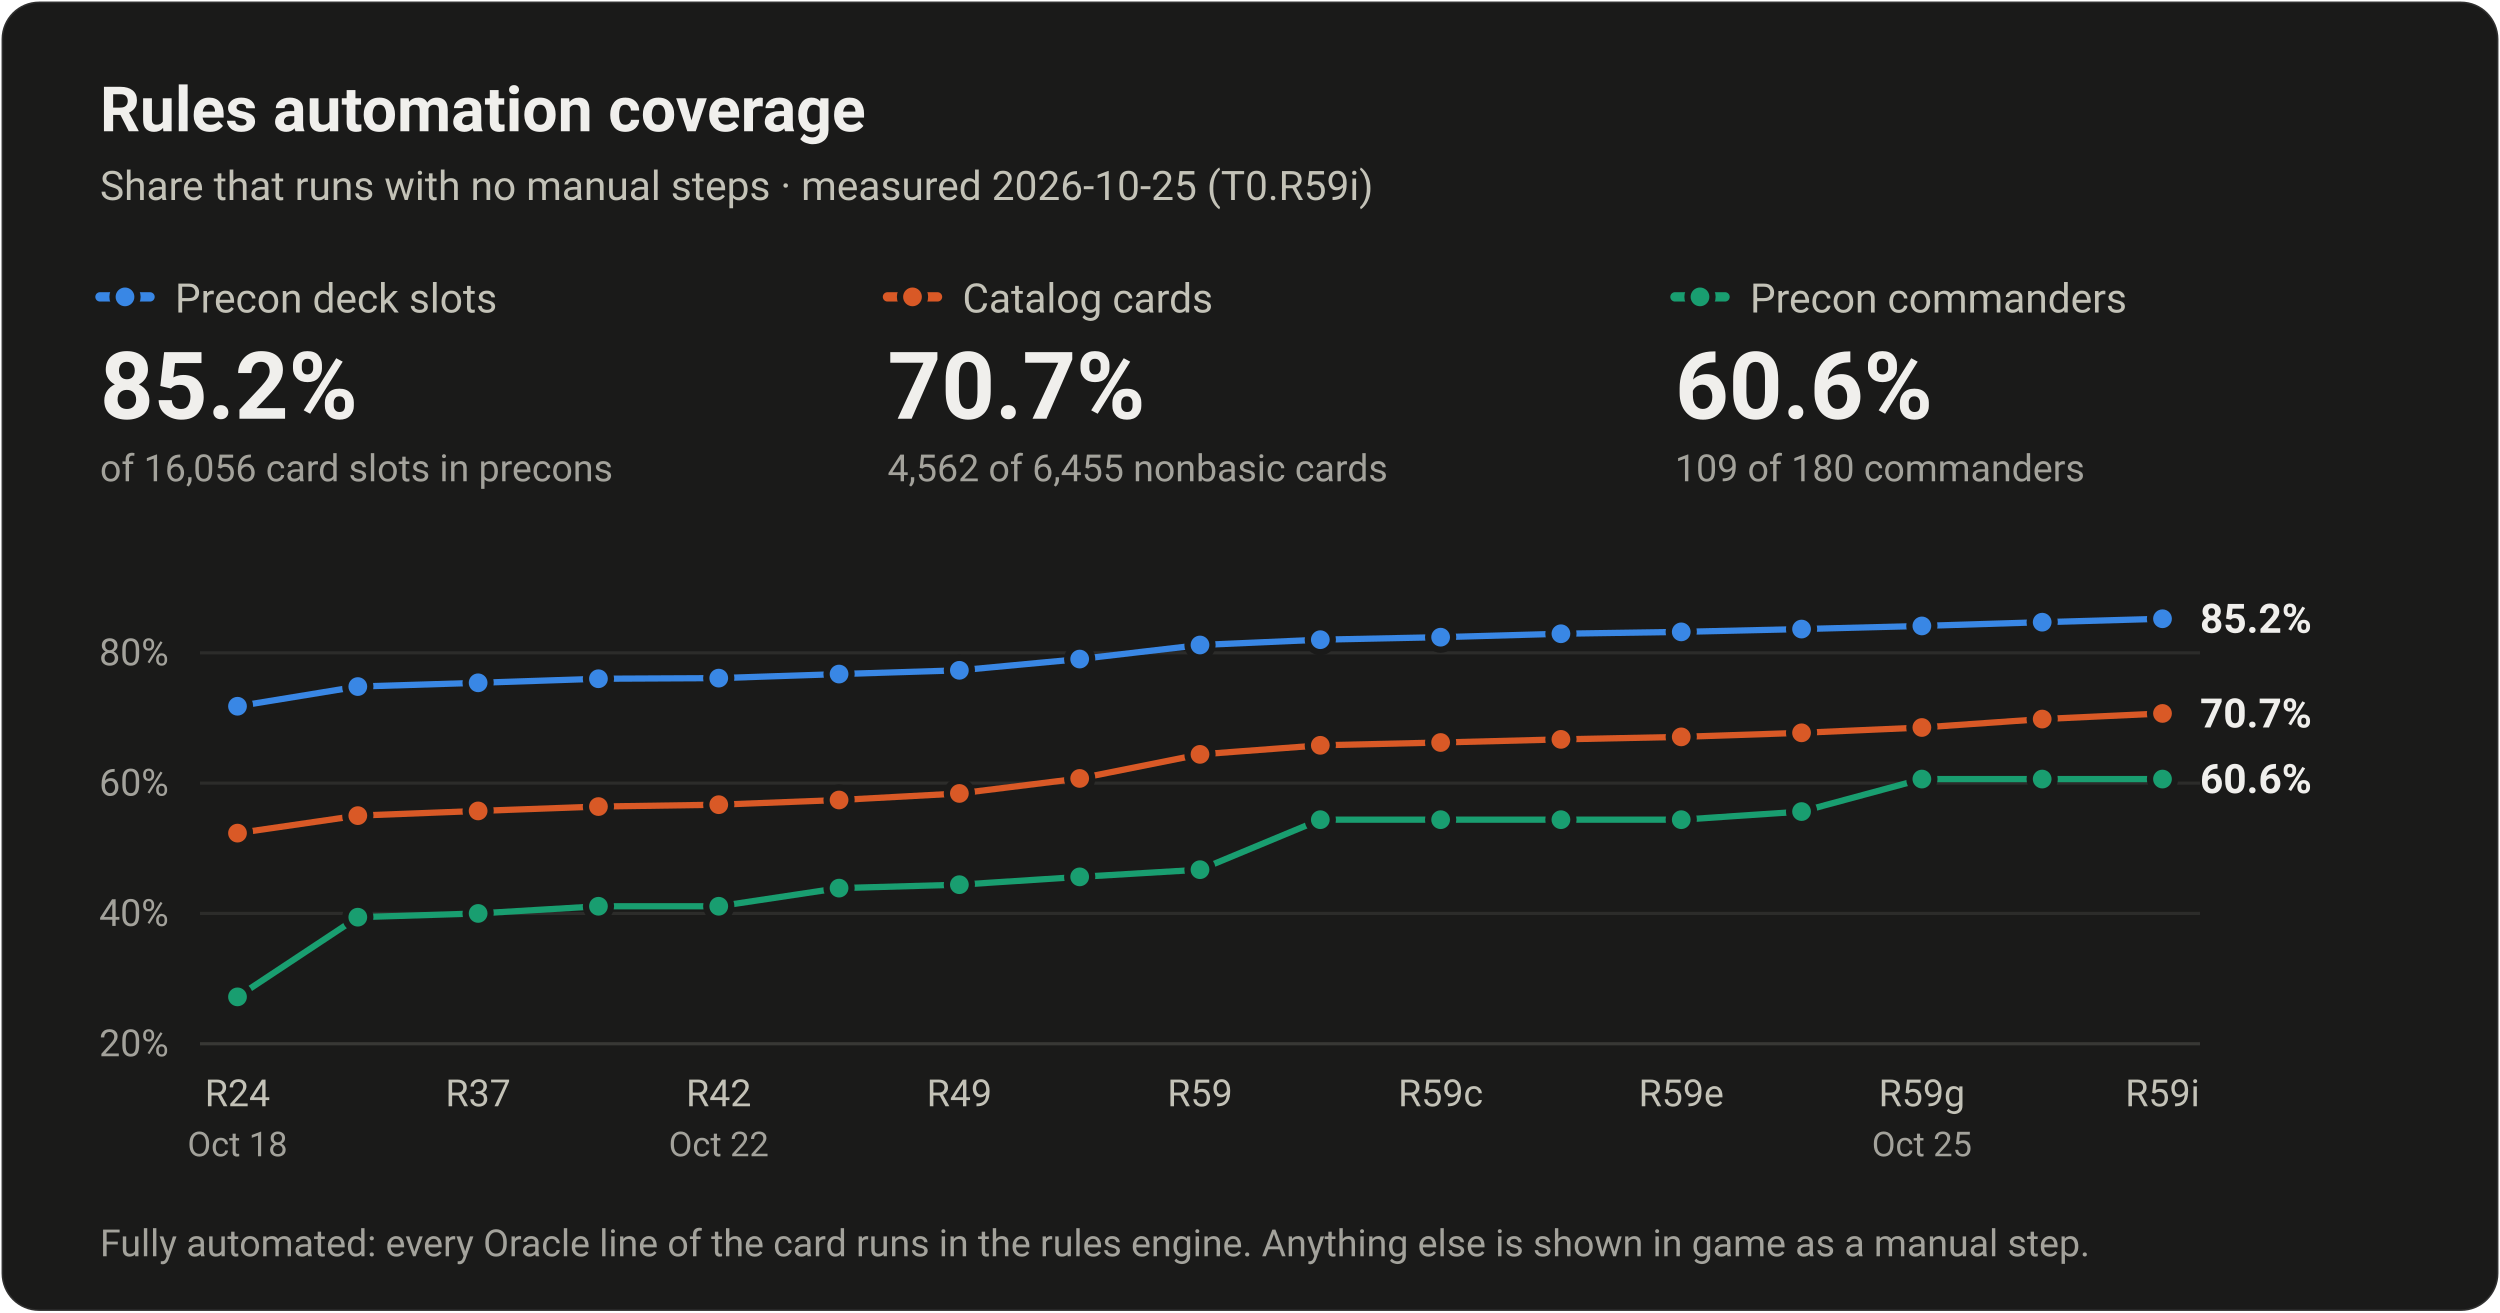
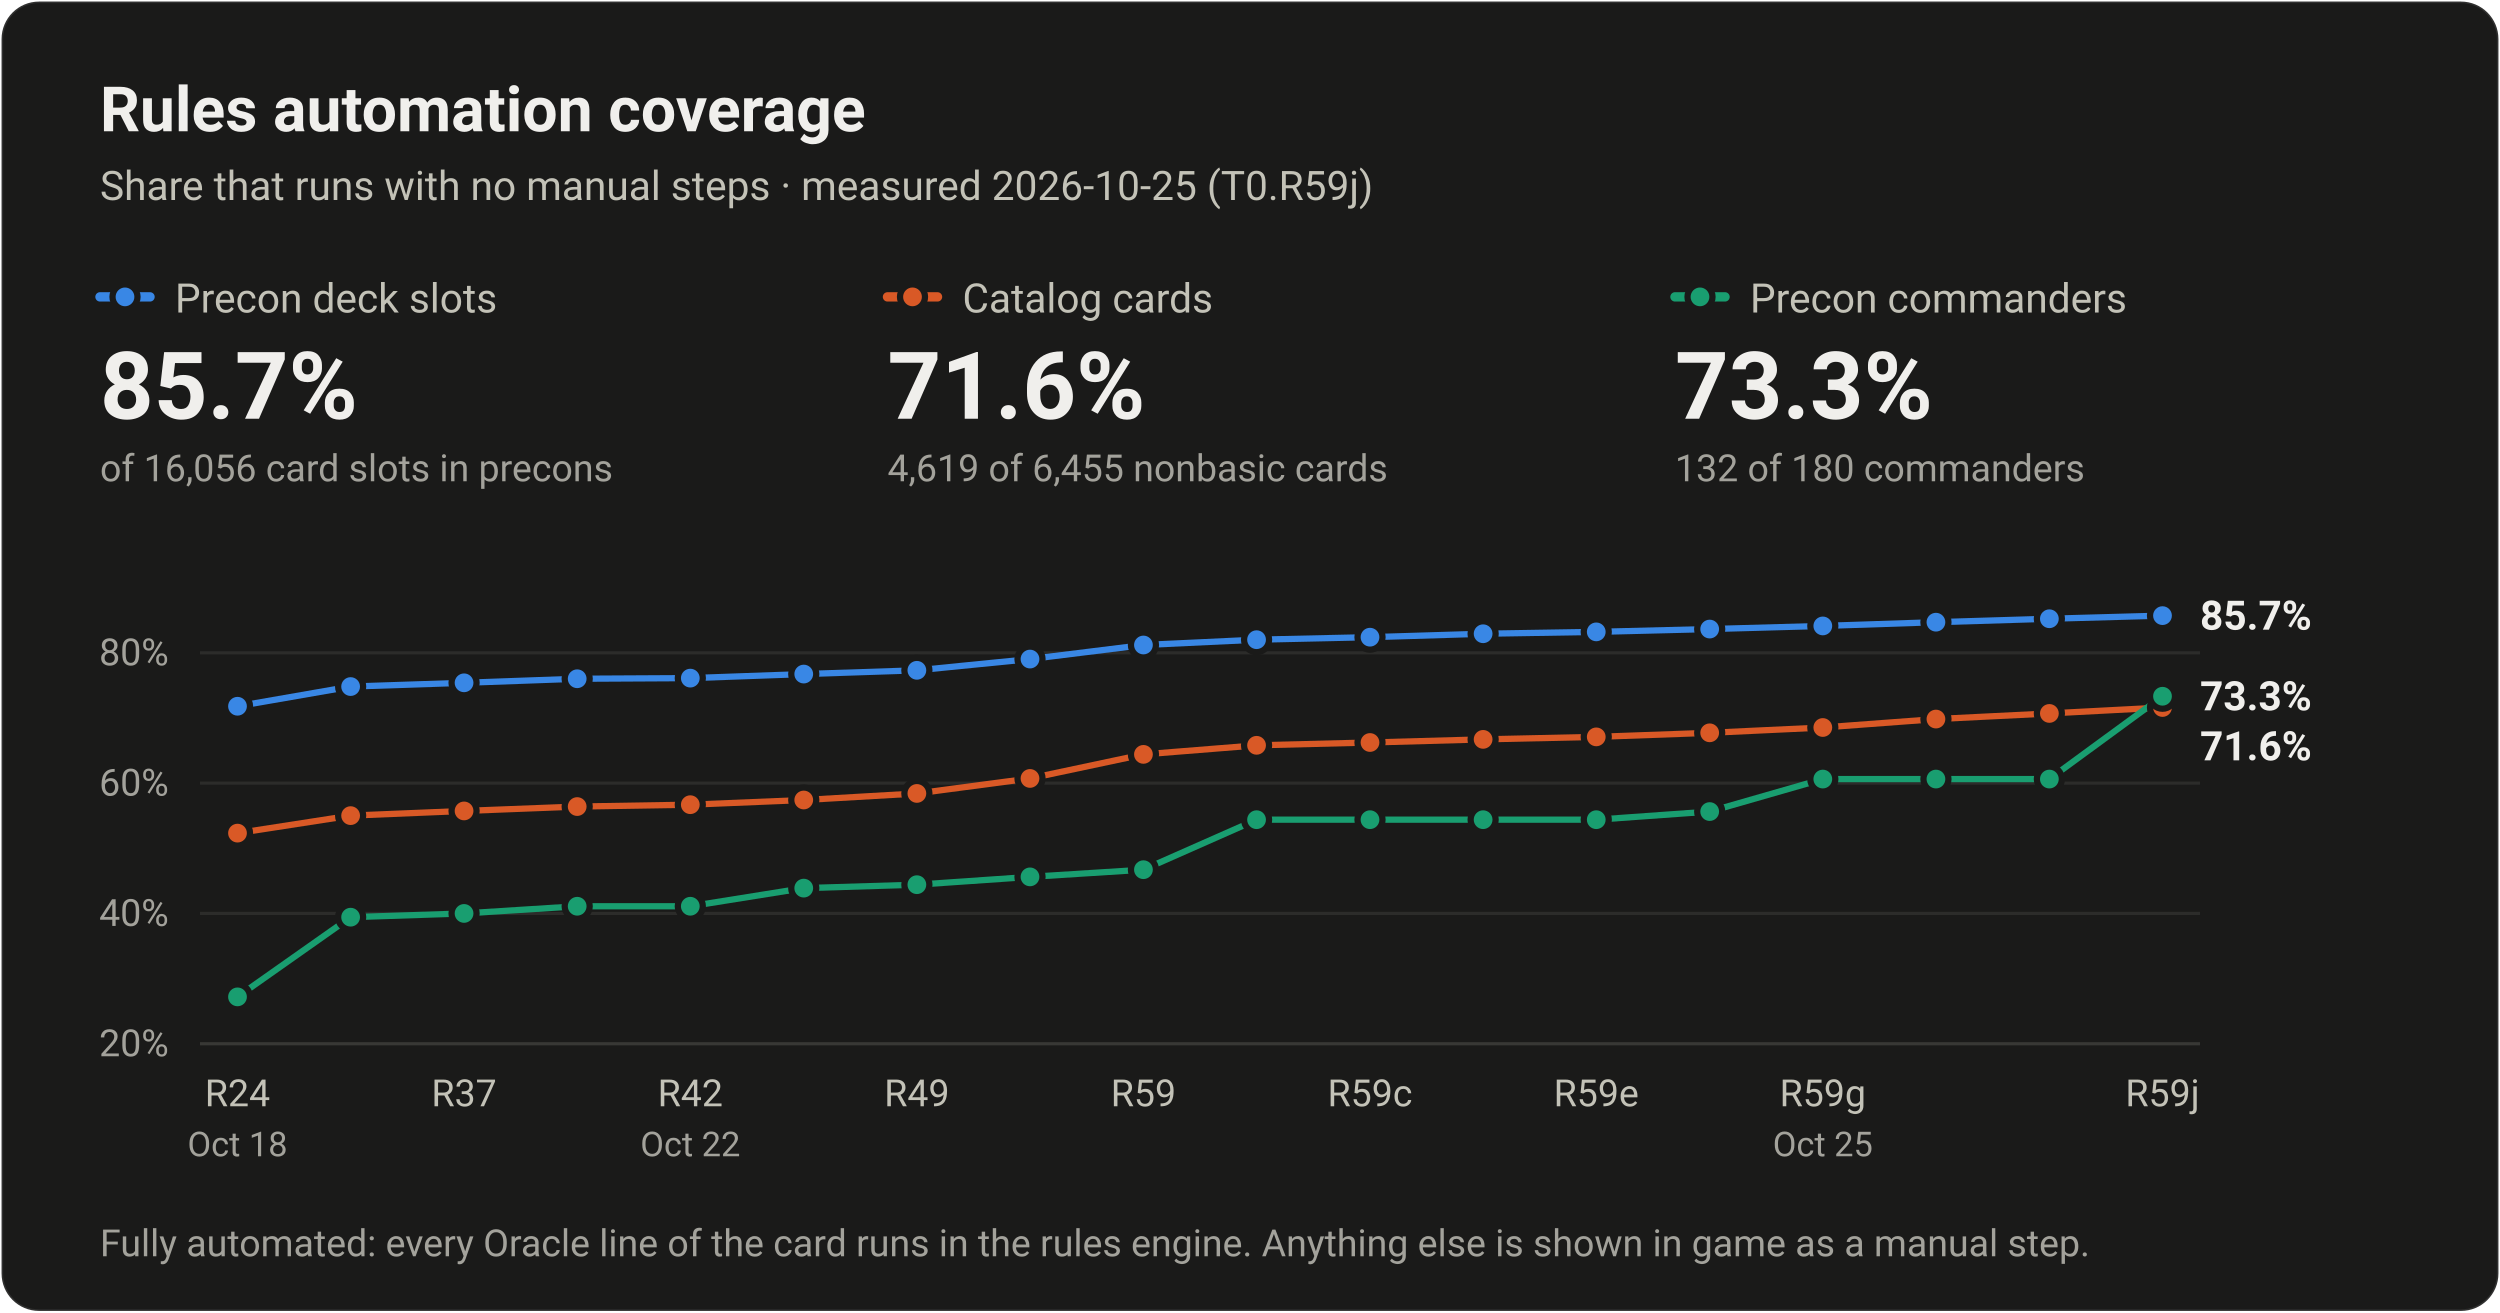
<svg xmlns="http://www.w3.org/2000/svg" viewBox="0 0 800 420" width="800" height="420" role="img" aria-labelledby="t d" font-family="system-ui, -apple-system, 'Segoe UI', Roboto, Helvetica, Arial, sans-serif">
  <rect x="0.5" y="0.5" width="799" height="419" rx="12" fill="#1a1a19" stroke="rgba(255,255,255,0.10)" />
  <text x="32" y="42" font-size="20" fill="#f0efec" font-weight="600">Rules automation coverage</text>
-   <text x="32" y="64" font-size="13" fill="#c3c2b7">Share that runs with no manual steps · measured 2026-10-25 (T0.R59i)</text>
+   <text x="32" y="64" font-size="13" fill="#c3c2b7">Share that runs with no manual steps · measured 2026-10-25 (T0.R59j)</text>
  <line x1="32" y1="95" x2="48" y2="95" stroke="#3987e5" stroke-width="3" stroke-linecap="round" />
  <circle cx="40" cy="95" r="4" fill="#3987e5" stroke="#1a1a19" stroke-width="2" />
  <text x="56" y="100" font-size="13" fill="#c3c2b7">Precon deck slots</text>
-   <text x="32" y="134" font-size="30" fill="#f0efec" font-weight="600">85.2%</text>
+   <text x="32" y="134" font-size="30" fill="#f0efec" font-weight="600">85.7%</text>
  <text x="32" y="154" font-size="12" fill="#a3a29b">of 16,056 card slots in precons</text>
  <line x1="284" y1="95" x2="300" y2="95" stroke="#d95926" stroke-width="3" stroke-linecap="round" />
  <circle cx="292" cy="95" r="4" fill="#d95926" stroke="#1a1a19" stroke-width="2" />
  <text x="308" y="100" font-size="13" fill="#c3c2b7">Catalog cards</text>
-   <text x="284" y="134" font-size="30" fill="#f0efec" font-weight="600">70.7%</text>
-   <text x="284" y="154" font-size="12" fill="#a3a29b">4,562 of 6,455 nonbasic cards</text>
+   <text x="284" y="134" font-size="30" fill="#f0efec" font-weight="600">71.6%</text>
+   <text x="284" y="154" font-size="12" fill="#a3a29b">4,619 of 6,455 nonbasic cards</text>
  <line x1="536" y1="95" x2="552" y2="95" stroke="#199e70" stroke-width="3" stroke-linecap="round" />
  <circle cx="544" cy="95" r="4" fill="#199e70" stroke="#1a1a19" stroke-width="2" />
  <text x="560" y="100" font-size="13" fill="#c3c2b7">Precon commanders</text>
-   <text x="536" y="134" font-size="30" fill="#f0efec" font-weight="600">60.6%</text>
-   <text x="536" y="154" font-size="12" fill="#a3a29b">109 of 180 commanders</text>
+   <text x="536" y="134" font-size="30" fill="#f0efec" font-weight="600">73.3%</text>
+   <text x="536" y="154" font-size="12" fill="#a3a29b">132 of 180 commanders</text>
  <text x="54" y="338" font-size="12" fill="#a3a29b" text-anchor="end">20%</text>
  <line x1="64" y1="292.3" x2="704" y2="292.3" stroke="#2c2c2a" stroke-width="1" />
  <text x="54" y="296.3" font-size="12" fill="#a3a29b" text-anchor="end">40%</text>
  <line x1="64" y1="250.6" x2="704" y2="250.6" stroke="#2c2c2a" stroke-width="1" />
  <text x="54" y="254.6" font-size="12" fill="#a3a29b" text-anchor="end">60%</text>
  <line x1="64" y1="208.9" x2="704" y2="208.9" stroke="#2c2c2a" stroke-width="1" />
  <text x="54" y="212.9" font-size="12" fill="#a3a29b" text-anchor="end">80%</text>
  <line x1="64" y1="334" x2="704" y2="334" stroke="#383835" stroke-width="1" />
  <text x="76" y="354" font-size="12" fill="#c3c2b7" text-anchor="middle">R24</text>
  <text x="76" y="370" font-size="11" fill="#a3a29b" text-anchor="middle">Oct 18</text>
-   <text x="153" y="354" font-size="12" fill="#c3c2b7" text-anchor="middle">R37</text>
-   <text x="230" y="354" font-size="12" fill="#c3c2b7" text-anchor="middle">R42</text>
-   <text x="230" y="370" font-size="11" fill="#a3a29b" text-anchor="middle">Oct 22</text>
-   <text x="307" y="354" font-size="12" fill="#c3c2b7" text-anchor="middle">R49</text>
-   <text x="384" y="354" font-size="12" fill="#c3c2b7" text-anchor="middle">R59</text>
-   <text x="461" y="354" font-size="12" fill="#c3c2b7" text-anchor="middle">R59c</text>
-   <text x="538" y="354" font-size="12" fill="#c3c2b7" text-anchor="middle">R59e</text>
-   <text x="615" y="354" font-size="12" fill="#c3c2b7" text-anchor="middle">R59g</text>
-   <text x="615" y="370" font-size="11" fill="#a3a29b" text-anchor="middle">Oct 25</text>
-   <text x="692" y="354" font-size="12" fill="#c3c2b7" text-anchor="middle">R59i</text>
-   <path d="M76 226 L114.5 219.7 L153 218.5 L191.5 217.2 L230 217 L268.5 215.7 L307 214.5 L345.5 210.9 L384 206.4 L422.5 204.7 L461 203.9 L499.5 202.8 L538 202.2 L576.5 201.3 L615 200.3 L653.5 199.1 L692 198" fill="none" stroke="#3987e5" stroke-width="2" stroke-linejoin="round" stroke-linecap="round" />
-   <path d="M76 266.6 L114.5 261 L153 259.5 L191.5 258.1 L230 257.5 L268.5 256 L307 253.9 L345.5 249.1 L384 241.4 L422.5 238.5 L461 237.6 L499.5 236.6 L538 235.8 L576.5 234.5 L615 232.8 L653.5 230.1 L692 228.3" fill="none" stroke="#d95926" stroke-width="2" stroke-linejoin="round" stroke-linecap="round" />
-   <path d="M76 319 L114.5 293.5 L153 292.3 L191.5 290 L230 290 L268.5 284.2 L307 283.1 L345.5 280.6 L384 278.3 L422.5 262.3 L461 262.3 L499.5 262.3 L538 262.3 L576.5 259.7 L615 249.3 L653.5 249.3 L692 249.3" fill="none" stroke="#199e70" stroke-width="2" stroke-linejoin="round" stroke-linecap="round" />
+   <text x="148.5" y="354" font-size="12" fill="#c3c2b7" text-anchor="middle">R37</text>
+   <text x="220.9" y="354" font-size="12" fill="#c3c2b7" text-anchor="middle">R42</text>
+   <text x="220.9" y="370" font-size="11" fill="#a3a29b" text-anchor="middle">Oct 22</text>
+   <text x="293.4" y="354" font-size="12" fill="#c3c2b7" text-anchor="middle">R49</text>
+   <text x="365.9" y="354" font-size="12" fill="#c3c2b7" text-anchor="middle">R59</text>
+   <text x="438.4" y="354" font-size="12" fill="#c3c2b7" text-anchor="middle">R59c</text>
+   <text x="510.8" y="354" font-size="12" fill="#c3c2b7" text-anchor="middle">R59e</text>
+   <text x="583.3" y="354" font-size="12" fill="#c3c2b7" text-anchor="middle">R59g</text>
+   <text x="583.3" y="370" font-size="11" fill="#a3a29b" text-anchor="middle">Oct 25</text>
+   <text x="692" y="354" font-size="12" fill="#c3c2b7" text-anchor="middle">R59j</text>
+   <path d="M76 226 L112.2 219.7 L148.5 218.5 L184.7 217.2 L220.9 217 L257.2 215.7 L293.4 214.5 L329.6 210.9 L365.9 206.4 L402.1 204.7 L438.4 203.9 L474.6 202.8 L510.8 202.2 L547.1 201.3 L583.3 200.3 L619.5 199.1 L655.8 198 L692 197" fill="none" stroke="#3987e5" stroke-width="2" stroke-linejoin="round" stroke-linecap="round" />
+   <path d="M76 266.6 L112.2 261 L148.5 259.5 L184.7 258.1 L220.9 257.5 L257.2 256 L293.4 253.9 L329.6 249.1 L365.9 241.4 L402.1 238.5 L438.4 237.6 L474.6 236.6 L510.8 235.8 L547.1 234.5 L583.3 232.8 L619.5 230.1 L655.8 228.3 L692 226.4" fill="none" stroke="#d95926" stroke-width="2" stroke-linejoin="round" stroke-linecap="round" />
+   <path d="M76 319 L112.2 293.5 L148.5 292.3 L184.7 290 L220.9 290 L257.2 284.2 L293.4 283.1 L329.6 280.6 L365.9 278.3 L402.1 262.3 L438.4 262.3 L474.6 262.3 L510.8 262.3 L547.1 259.7 L583.3 249.3 L619.5 249.3 L655.8 249.3 L692 222.8" fill="none" stroke="#199e70" stroke-width="2" stroke-linejoin="round" stroke-linecap="round" />
  <circle cx="76" cy="226" r="4" fill="#3987e5" stroke="#1a1a19" stroke-width="2" />
-   <circle cx="114.5" cy="219.7" r="4" fill="#3987e5" stroke="#1a1a19" stroke-width="2" />
-   <circle cx="153" cy="218.5" r="4" fill="#3987e5" stroke="#1a1a19" stroke-width="2" />
-   <circle cx="191.5" cy="217.2" r="4" fill="#3987e5" stroke="#1a1a19" stroke-width="2" />
-   <circle cx="230" cy="217" r="4" fill="#3987e5" stroke="#1a1a19" stroke-width="2" />
-   <circle cx="268.5" cy="215.7" r="4" fill="#3987e5" stroke="#1a1a19" stroke-width="2" />
-   <circle cx="307" cy="214.5" r="4" fill="#3987e5" stroke="#1a1a19" stroke-width="2" />
-   <circle cx="345.5" cy="210.9" r="4" fill="#3987e5" stroke="#1a1a19" stroke-width="2" />
-   <circle cx="384" cy="206.4" r="4" fill="#3987e5" stroke="#1a1a19" stroke-width="2" />
-   <circle cx="422.5" cy="204.7" r="4" fill="#3987e5" stroke="#1a1a19" stroke-width="2" />
-   <circle cx="461" cy="203.9" r="4" fill="#3987e5" stroke="#1a1a19" stroke-width="2" />
-   <circle cx="499.5" cy="202.8" r="4" fill="#3987e5" stroke="#1a1a19" stroke-width="2" />
-   <circle cx="538" cy="202.2" r="4" fill="#3987e5" stroke="#1a1a19" stroke-width="2" />
-   <circle cx="576.5" cy="201.3" r="4" fill="#3987e5" stroke="#1a1a19" stroke-width="2" />
-   <circle cx="615" cy="200.3" r="4" fill="#3987e5" stroke="#1a1a19" stroke-width="2" />
-   <circle cx="653.5" cy="199.1" r="4" fill="#3987e5" stroke="#1a1a19" stroke-width="2" />
-   <circle cx="692" cy="198" r="4" fill="#3987e5" stroke="#1a1a19" stroke-width="2" />
+   <circle cx="112.2" cy="219.7" r="4" fill="#3987e5" stroke="#1a1a19" stroke-width="2" />
+   <circle cx="148.5" cy="218.5" r="4" fill="#3987e5" stroke="#1a1a19" stroke-width="2" />
+   <circle cx="184.7" cy="217.2" r="4" fill="#3987e5" stroke="#1a1a19" stroke-width="2" />
+   <circle cx="220.9" cy="217" r="4" fill="#3987e5" stroke="#1a1a19" stroke-width="2" />
+   <circle cx="257.2" cy="215.7" r="4" fill="#3987e5" stroke="#1a1a19" stroke-width="2" />
+   <circle cx="293.4" cy="214.5" r="4" fill="#3987e5" stroke="#1a1a19" stroke-width="2" />
+   <circle cx="329.6" cy="210.9" r="4" fill="#3987e5" stroke="#1a1a19" stroke-width="2" />
+   <circle cx="365.9" cy="206.4" r="4" fill="#3987e5" stroke="#1a1a19" stroke-width="2" />
+   <circle cx="402.1" cy="204.7" r="4" fill="#3987e5" stroke="#1a1a19" stroke-width="2" />
+   <circle cx="438.4" cy="203.9" r="4" fill="#3987e5" stroke="#1a1a19" stroke-width="2" />
+   <circle cx="474.6" cy="202.8" r="4" fill="#3987e5" stroke="#1a1a19" stroke-width="2" />
+   <circle cx="510.8" cy="202.2" r="4" fill="#3987e5" stroke="#1a1a19" stroke-width="2" />
+   <circle cx="547.1" cy="201.3" r="4" fill="#3987e5" stroke="#1a1a19" stroke-width="2" />
+   <circle cx="583.3" cy="200.3" r="4" fill="#3987e5" stroke="#1a1a19" stroke-width="2" />
+   <circle cx="619.5" cy="199.1" r="4" fill="#3987e5" stroke="#1a1a19" stroke-width="2" />
+   <circle cx="655.8" cy="198" r="4" fill="#3987e5" stroke="#1a1a19" stroke-width="2" />
+   <circle cx="692" cy="197" r="4" fill="#3987e5" stroke="#1a1a19" stroke-width="2" />
  <circle cx="76" cy="266.6" r="4" fill="#d95926" stroke="#1a1a19" stroke-width="2" />
-   <circle cx="114.5" cy="261" r="4" fill="#d95926" stroke="#1a1a19" stroke-width="2" />
-   <circle cx="153" cy="259.5" r="4" fill="#d95926" stroke="#1a1a19" stroke-width="2" />
-   <circle cx="191.5" cy="258.1" r="4" fill="#d95926" stroke="#1a1a19" stroke-width="2" />
-   <circle cx="230" cy="257.5" r="4" fill="#d95926" stroke="#1a1a19" stroke-width="2" />
-   <circle cx="268.5" cy="256" r="4" fill="#d95926" stroke="#1a1a19" stroke-width="2" />
-   <circle cx="307" cy="253.9" r="4" fill="#d95926" stroke="#1a1a19" stroke-width="2" />
-   <circle cx="345.5" cy="249.1" r="4" fill="#d95926" stroke="#1a1a19" stroke-width="2" />
-   <circle cx="384" cy="241.4" r="4" fill="#d95926" stroke="#1a1a19" stroke-width="2" />
-   <circle cx="422.5" cy="238.5" r="4" fill="#d95926" stroke="#1a1a19" stroke-width="2" />
-   <circle cx="461" cy="237.6" r="4" fill="#d95926" stroke="#1a1a19" stroke-width="2" />
-   <circle cx="499.5" cy="236.6" r="4" fill="#d95926" stroke="#1a1a19" stroke-width="2" />
-   <circle cx="538" cy="235.8" r="4" fill="#d95926" stroke="#1a1a19" stroke-width="2" />
-   <circle cx="576.5" cy="234.5" r="4" fill="#d95926" stroke="#1a1a19" stroke-width="2" />
-   <circle cx="615" cy="232.8" r="4" fill="#d95926" stroke="#1a1a19" stroke-width="2" />
-   <circle cx="653.5" cy="230.1" r="4" fill="#d95926" stroke="#1a1a19" stroke-width="2" />
-   <circle cx="692" cy="228.3" r="4" fill="#d95926" stroke="#1a1a19" stroke-width="2" />
+   <circle cx="112.2" cy="261" r="4" fill="#d95926" stroke="#1a1a19" stroke-width="2" />
+   <circle cx="148.5" cy="259.5" r="4" fill="#d95926" stroke="#1a1a19" stroke-width="2" />
+   <circle cx="184.7" cy="258.1" r="4" fill="#d95926" stroke="#1a1a19" stroke-width="2" />
+   <circle cx="220.9" cy="257.5" r="4" fill="#d95926" stroke="#1a1a19" stroke-width="2" />
+   <circle cx="257.2" cy="256" r="4" fill="#d95926" stroke="#1a1a19" stroke-width="2" />
+   <circle cx="293.4" cy="253.9" r="4" fill="#d95926" stroke="#1a1a19" stroke-width="2" />
+   <circle cx="329.6" cy="249.1" r="4" fill="#d95926" stroke="#1a1a19" stroke-width="2" />
+   <circle cx="365.9" cy="241.4" r="4" fill="#d95926" stroke="#1a1a19" stroke-width="2" />
+   <circle cx="402.1" cy="238.5" r="4" fill="#d95926" stroke="#1a1a19" stroke-width="2" />
+   <circle cx="438.4" cy="237.6" r="4" fill="#d95926" stroke="#1a1a19" stroke-width="2" />
+   <circle cx="474.6" cy="236.6" r="4" fill="#d95926" stroke="#1a1a19" stroke-width="2" />
+   <circle cx="510.8" cy="235.8" r="4" fill="#d95926" stroke="#1a1a19" stroke-width="2" />
+   <circle cx="547.1" cy="234.5" r="4" fill="#d95926" stroke="#1a1a19" stroke-width="2" />
+   <circle cx="583.3" cy="232.8" r="4" fill="#d95926" stroke="#1a1a19" stroke-width="2" />
+   <circle cx="619.5" cy="230.1" r="4" fill="#d95926" stroke="#1a1a19" stroke-width="2" />
+   <circle cx="655.8" cy="228.3" r="4" fill="#d95926" stroke="#1a1a19" stroke-width="2" />
+   <circle cx="692" cy="226.4" r="4" fill="#d95926" stroke="#1a1a19" stroke-width="2" />
  <circle cx="76" cy="319" r="4" fill="#199e70" stroke="#1a1a19" stroke-width="2" />
-   <circle cx="114.5" cy="293.5" r="4" fill="#199e70" stroke="#1a1a19" stroke-width="2" />
-   <circle cx="153" cy="292.3" r="4" fill="#199e70" stroke="#1a1a19" stroke-width="2" />
-   <circle cx="191.5" cy="290" r="4" fill="#199e70" stroke="#1a1a19" stroke-width="2" />
-   <circle cx="230" cy="290" r="4" fill="#199e70" stroke="#1a1a19" stroke-width="2" />
-   <circle cx="268.5" cy="284.2" r="4" fill="#199e70" stroke="#1a1a19" stroke-width="2" />
-   <circle cx="307" cy="283.1" r="4" fill="#199e70" stroke="#1a1a19" stroke-width="2" />
-   <circle cx="345.5" cy="280.6" r="4" fill="#199e70" stroke="#1a1a19" stroke-width="2" />
-   <circle cx="384" cy="278.3" r="4" fill="#199e70" stroke="#1a1a19" stroke-width="2" />
-   <circle cx="422.5" cy="262.3" r="4" fill="#199e70" stroke="#1a1a19" stroke-width="2" />
-   <circle cx="461" cy="262.3" r="4" fill="#199e70" stroke="#1a1a19" stroke-width="2" />
-   <circle cx="499.5" cy="262.3" r="4" fill="#199e70" stroke="#1a1a19" stroke-width="2" />
-   <circle cx="538" cy="262.3" r="4" fill="#199e70" stroke="#1a1a19" stroke-width="2" />
-   <circle cx="576.5" cy="259.7" r="4" fill="#199e70" stroke="#1a1a19" stroke-width="2" />
-   <circle cx="615" cy="249.3" r="4" fill="#199e70" stroke="#1a1a19" stroke-width="2" />
-   <circle cx="653.5" cy="249.3" r="4" fill="#199e70" stroke="#1a1a19" stroke-width="2" />
-   <circle cx="692" cy="249.3" r="4" fill="#199e70" stroke="#1a1a19" stroke-width="2" />
-   <text x="704" y="202.5" font-size="13" fill="#f0efec" font-weight="600">85.2%</text>
-   <text x="704" y="232.8" font-size="13" fill="#f0efec" font-weight="600">70.7%</text>
-   <text x="704" y="253.8" font-size="13" fill="#f0efec" font-weight="600">60.6%</text>
+   <circle cx="112.2" cy="293.5" r="4" fill="#199e70" stroke="#1a1a19" stroke-width="2" />
+   <circle cx="148.5" cy="292.3" r="4" fill="#199e70" stroke="#1a1a19" stroke-width="2" />
+   <circle cx="184.7" cy="290" r="4" fill="#199e70" stroke="#1a1a19" stroke-width="2" />
+   <circle cx="220.9" cy="290" r="4" fill="#199e70" stroke="#1a1a19" stroke-width="2" />
+   <circle cx="257.2" cy="284.2" r="4" fill="#199e70" stroke="#1a1a19" stroke-width="2" />
+   <circle cx="293.4" cy="283.1" r="4" fill="#199e70" stroke="#1a1a19" stroke-width="2" />
+   <circle cx="329.6" cy="280.6" r="4" fill="#199e70" stroke="#1a1a19" stroke-width="2" />
+   <circle cx="365.9" cy="278.3" r="4" fill="#199e70" stroke="#1a1a19" stroke-width="2" />
+   <circle cx="402.1" cy="262.3" r="4" fill="#199e70" stroke="#1a1a19" stroke-width="2" />
+   <circle cx="438.4" cy="262.3" r="4" fill="#199e70" stroke="#1a1a19" stroke-width="2" />
+   <circle cx="474.6" cy="262.3" r="4" fill="#199e70" stroke="#1a1a19" stroke-width="2" />
+   <circle cx="510.8" cy="262.3" r="4" fill="#199e70" stroke="#1a1a19" stroke-width="2" />
+   <circle cx="547.1" cy="259.7" r="4" fill="#199e70" stroke="#1a1a19" stroke-width="2" />
+   <circle cx="583.3" cy="249.3" r="4" fill="#199e70" stroke="#1a1a19" stroke-width="2" />
+   <circle cx="619.5" cy="249.3" r="4" fill="#199e70" stroke="#1a1a19" stroke-width="2" />
+   <circle cx="655.8" cy="249.3" r="4" fill="#199e70" stroke="#1a1a19" stroke-width="2" />
+   <circle cx="692" cy="222.8" r="4" fill="#199e70" stroke="#1a1a19" stroke-width="2" />
+   <text x="704" y="201.5" font-size="13" fill="#f0efec" font-weight="600">85.7%</text>
+   <text x="704" y="227.3" font-size="13" fill="#f0efec" font-weight="600">73.3%</text>
+   <text x="704" y="243.3" font-size="13" fill="#f0efec" font-weight="600">71.6%</text>
  <text x="32" y="402" font-size="12" fill="#a3a29b">Fully automated: every Oracle line of the card runs in the rules engine. Anything else is shown in game as a manual step.</text>
</svg>
